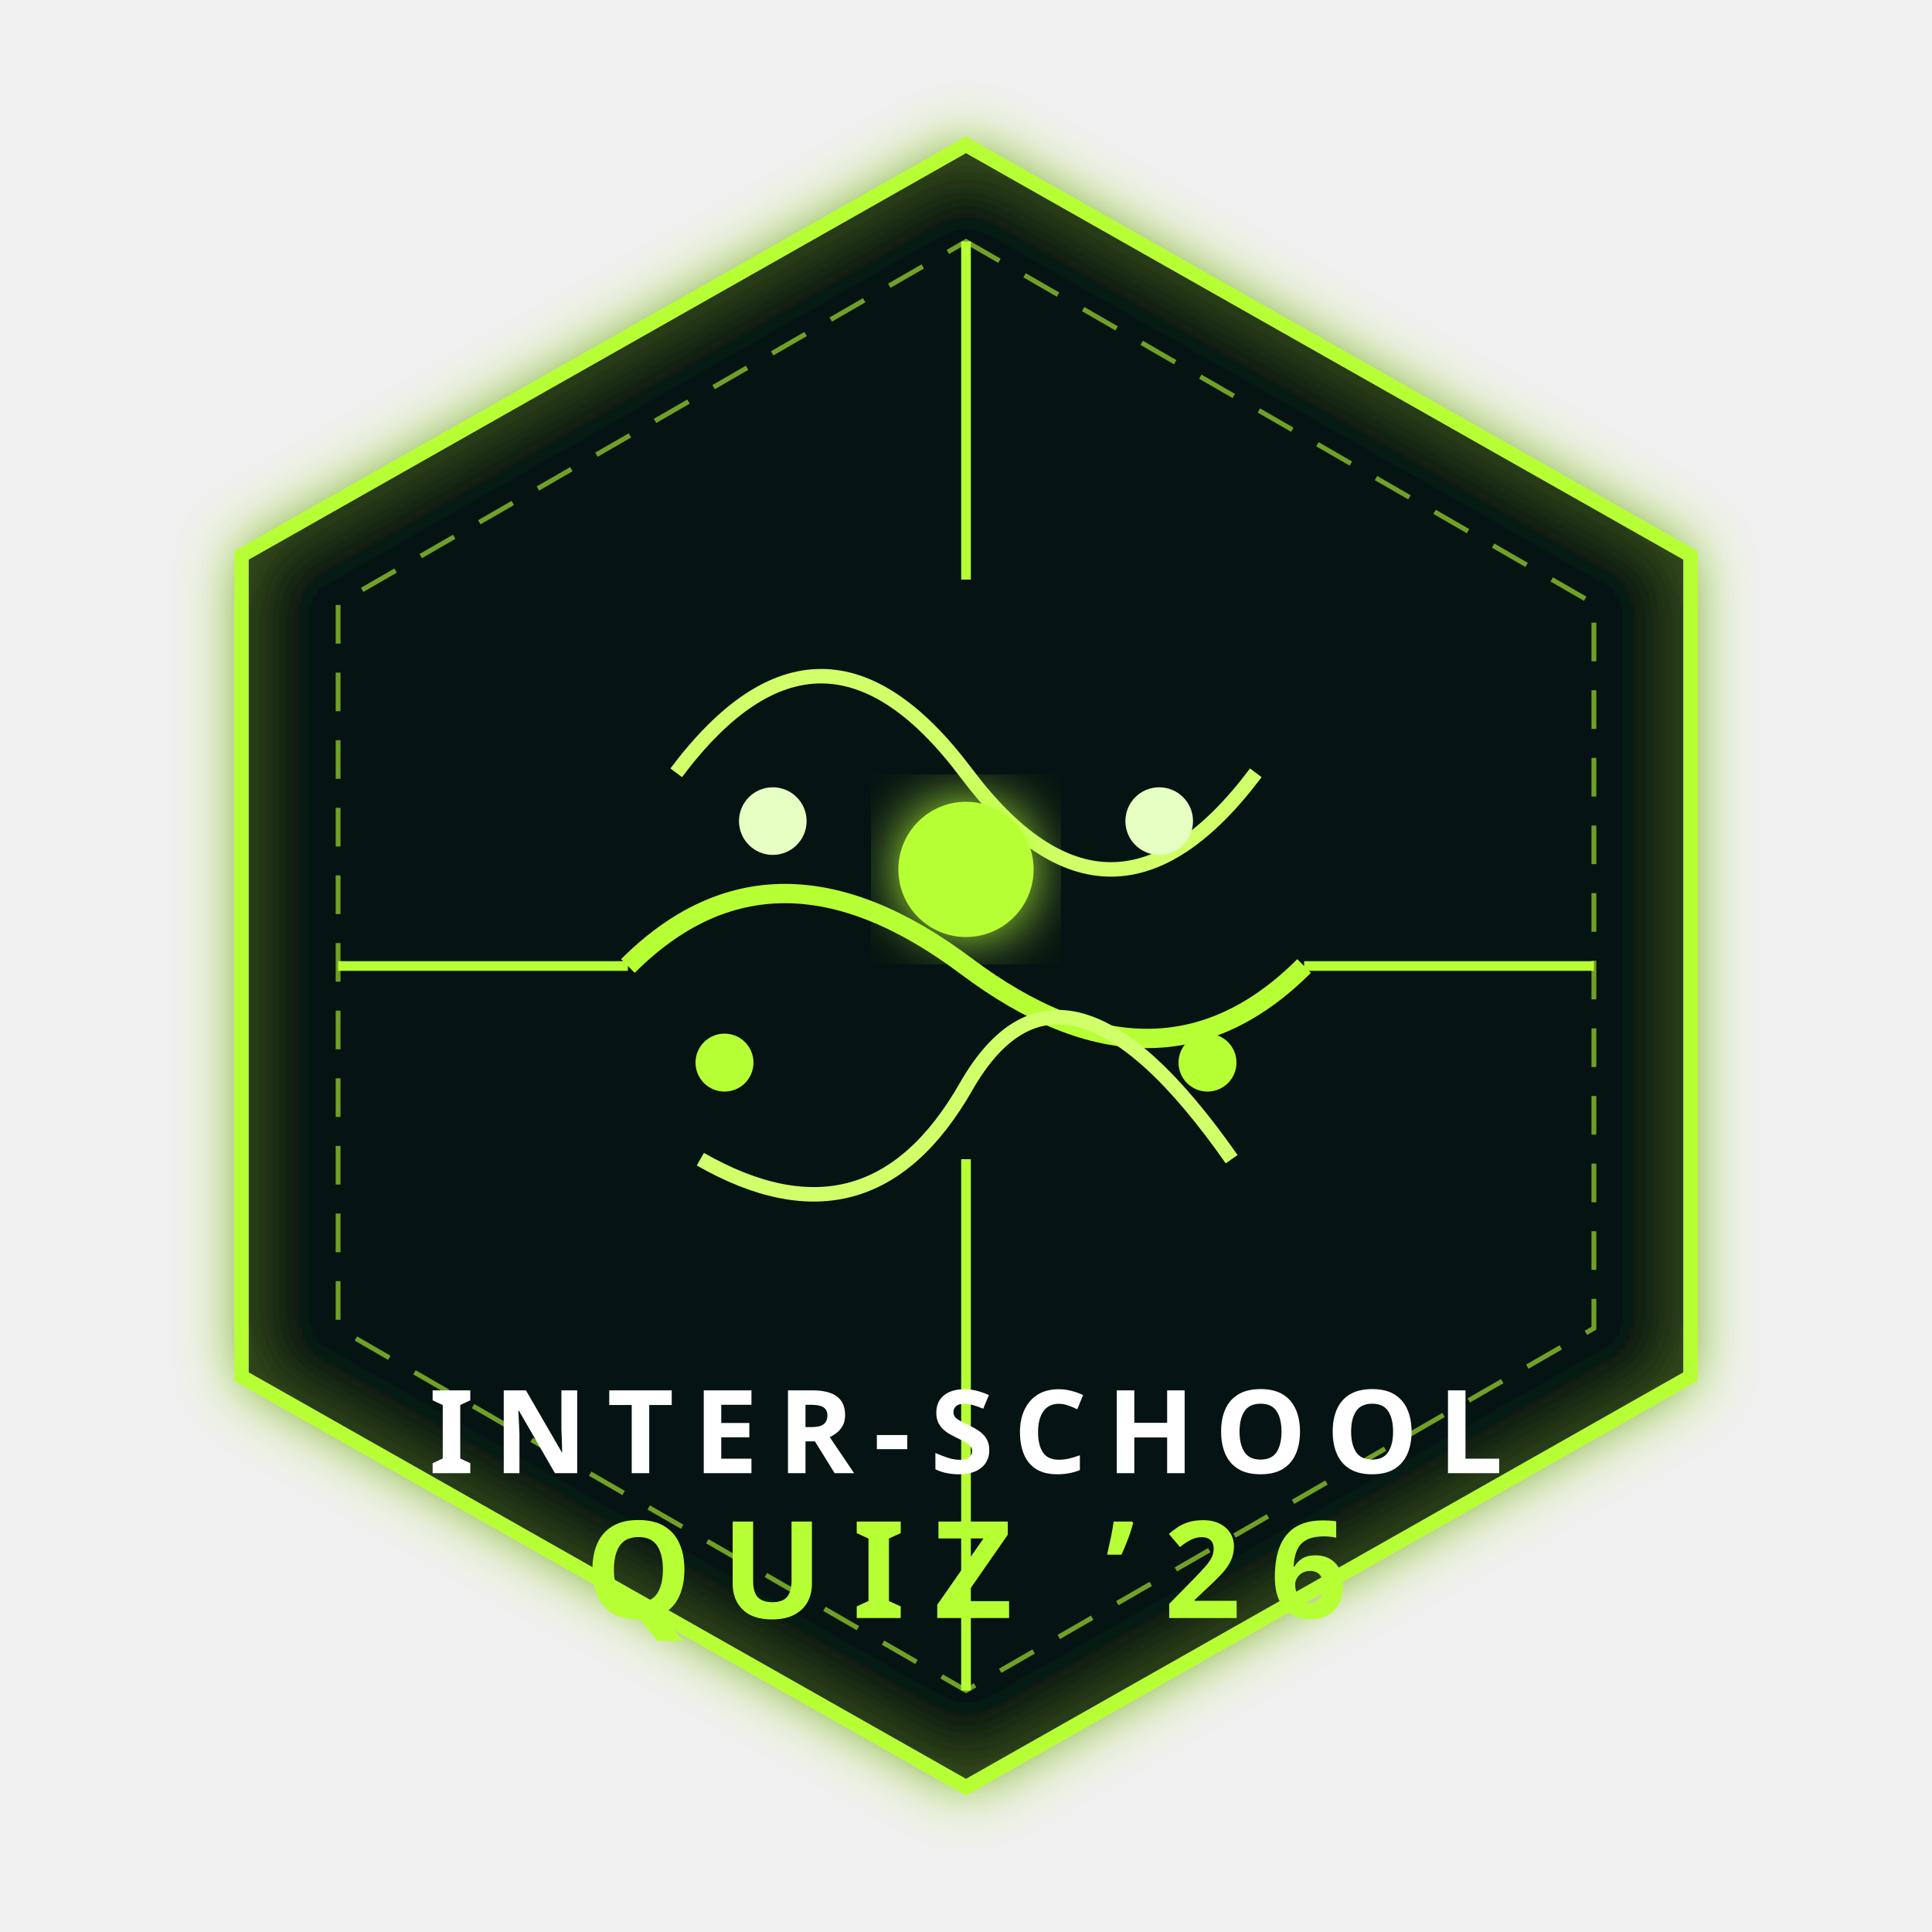
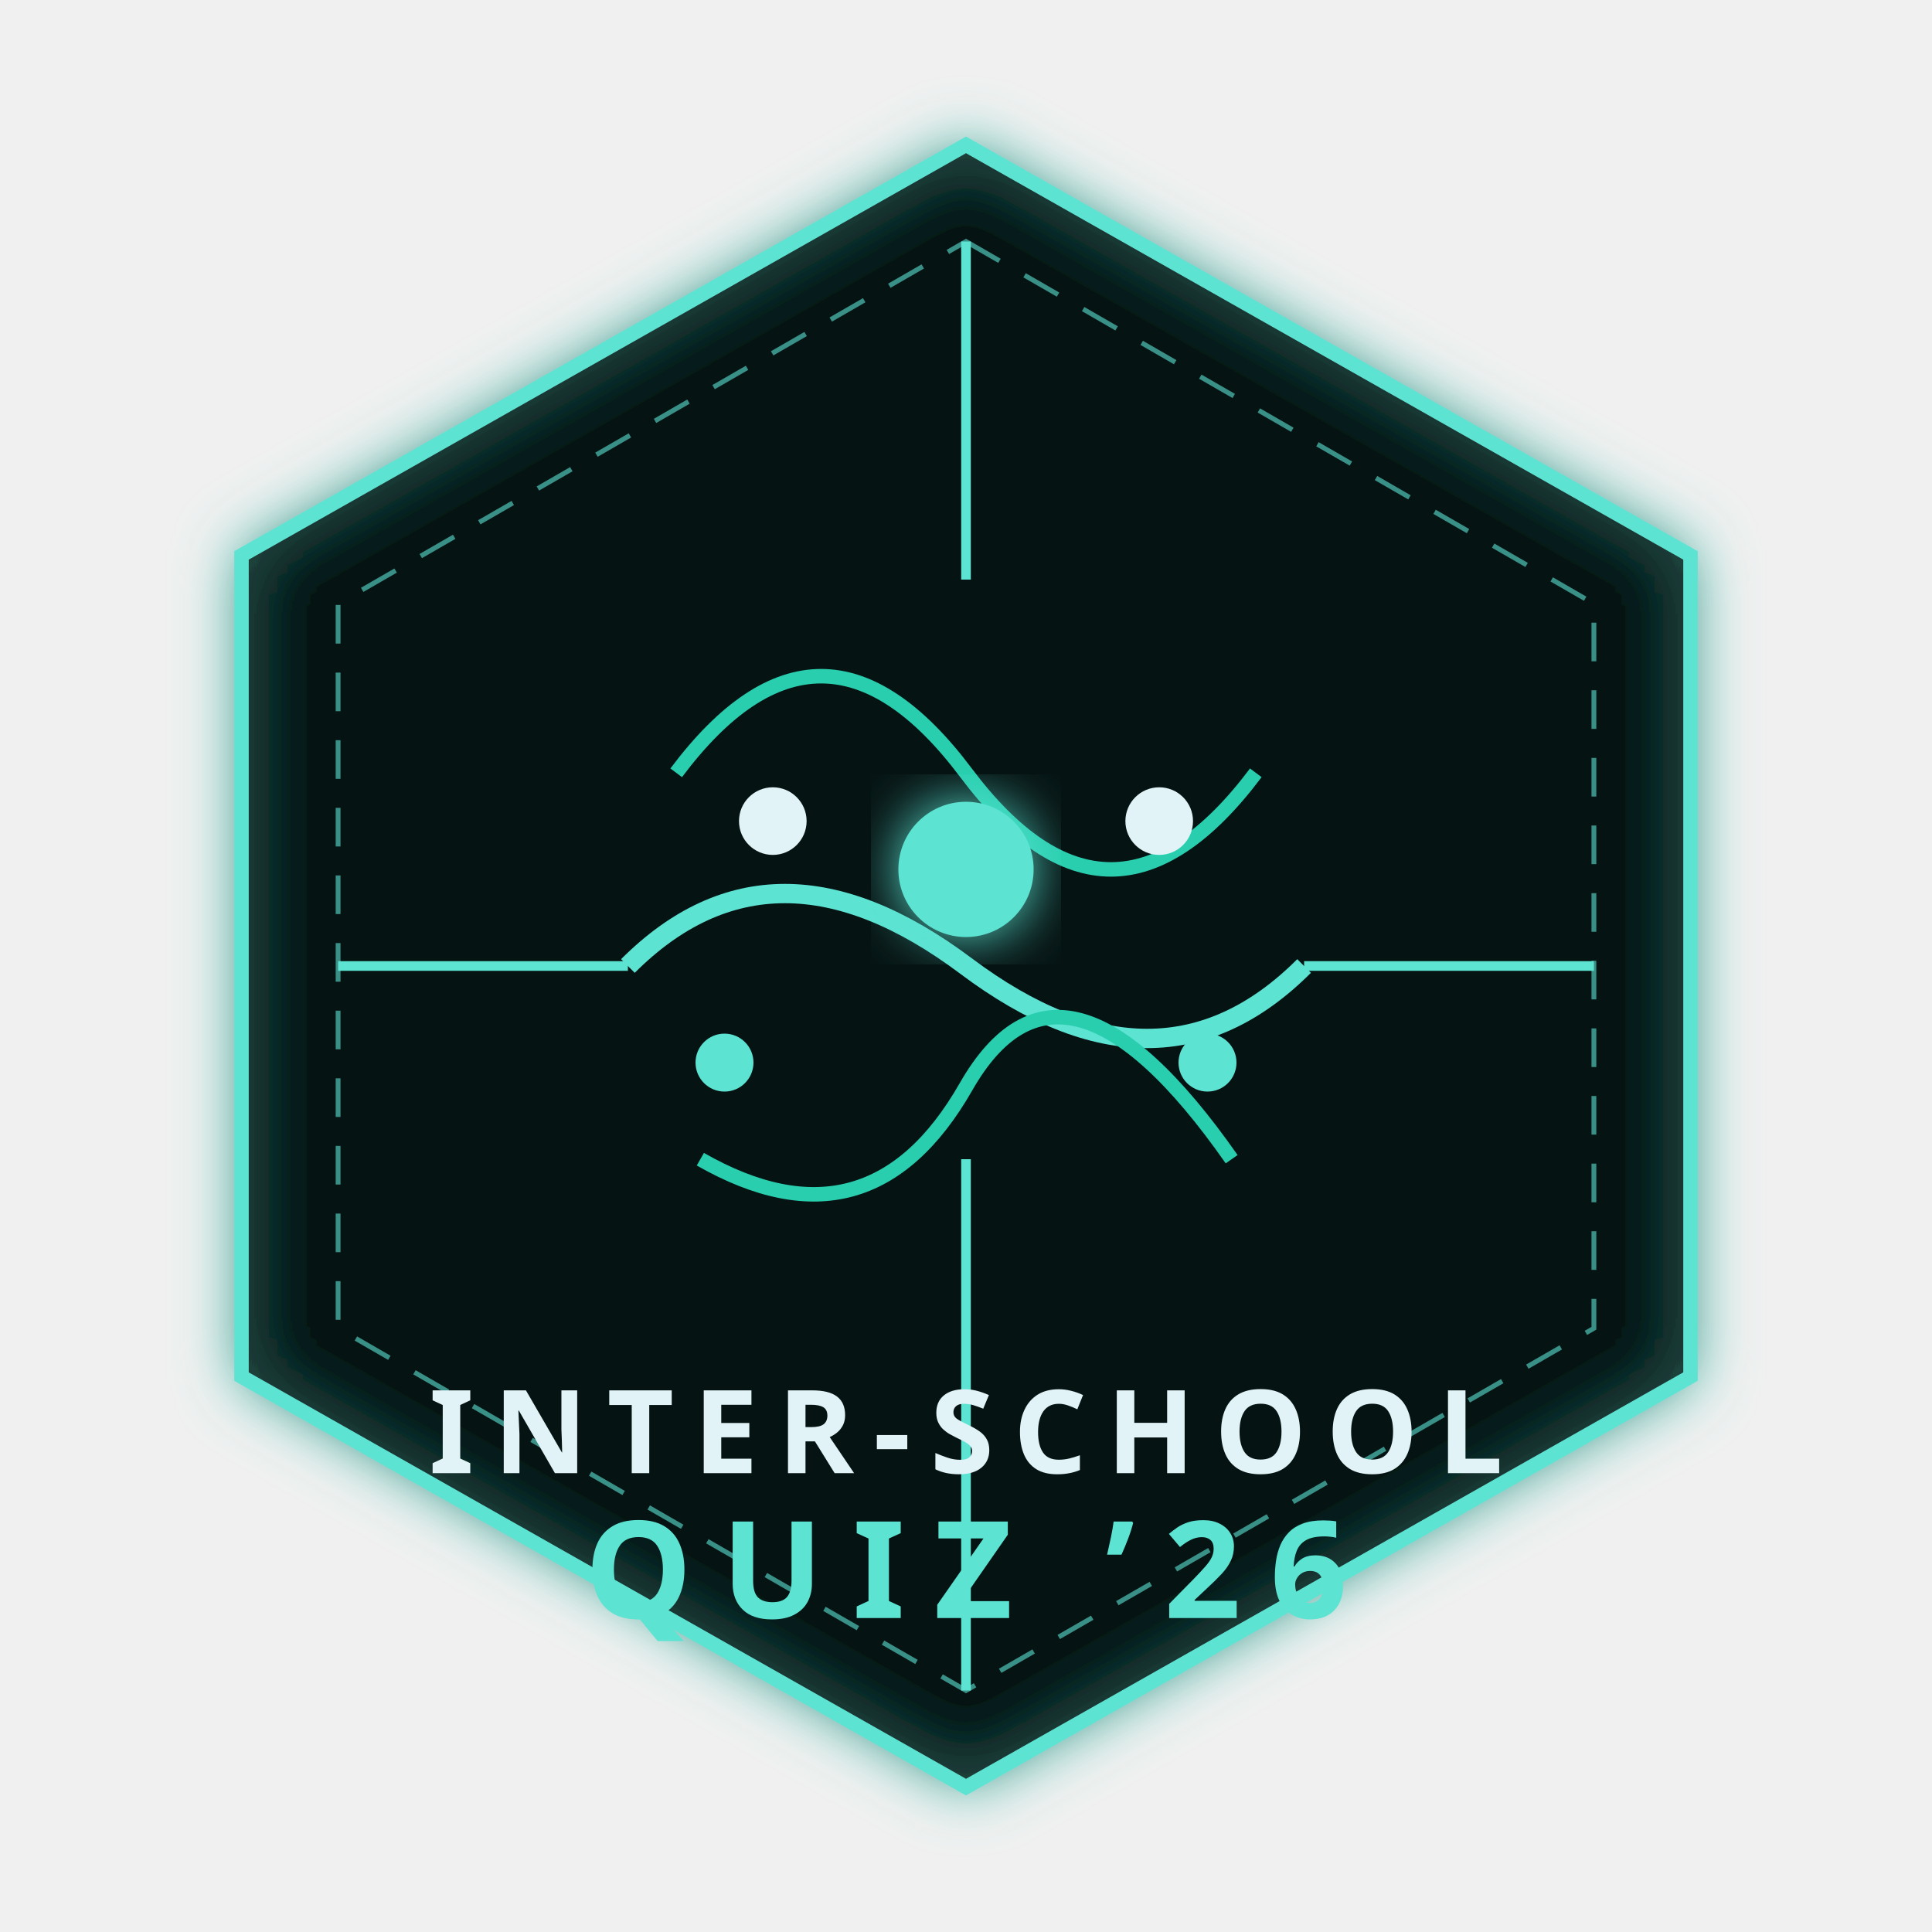
<svg xmlns="http://www.w3.org/2000/svg" viewBox="0 0 400 400" fill="none">
  <defs>
    <linearGradient id="qg1" x1="0%" y1="0%" x2="100%" y2="100%">
-       <stop offset="0%" stop-color="#D1FF6A" />
-       <stop offset="50%" stop-color="#B7FF35" />
-       <stop offset="100%" stop-color="#0A1710" />
+       <stop offset="0%" stop-color="#29CEAF" />
+       <stop offset="50%" stop-color="#5CE3D2" />
+       <stop offset="100%" stop-color="#0B7772" />
    </linearGradient>
    <filter id="qglow" x="-20%" y="-20%" width="140%" height="140%">
      <feGaussianBlur stdDeviation="6" result="blur" />
      <feComposite in="SourceGraphic" in2="blur" operator="over" />
    </filter>
  </defs>
-   <polygon points="200,30 350,115 350,285 200,370 50,285 50,115" stroke="#B7FF35" stroke-width="3" fill="#071109" fill-opacity="0.85" filter="url(#qglow)" />
-   <polygon points="200,50 330,125 330,275 200,350 70,275 70,125" stroke="#B7FF35" stroke-width="1" stroke-dasharray="8 6" stroke-opacity="0.6" fill="none" />
-   <path d="M140,160 Q170,120 200,160 T260,160" stroke="#D1FF6A" stroke-width="3" fill="none" />
-   <path d="M130,200 Q160,170 200,200 T270,200" stroke="#B7FF35" stroke-width="4" fill="none" />
-   <path d="M145,240 Q180,260 200,225 T255,240" stroke="#D1FF6A" stroke-width="3" fill="none" />
-   <circle cx="200" cy="180" r="14" fill="#B7FF35" filter="url(#qglow)" />
-   <circle cx="160" cy="170" r="7" fill="#E6FFC2" />
-   <circle cx="240" cy="170" r="7" fill="#E6FFC2" />
-   <circle cx="150" cy="220" r="6" fill="#B7FF35" />
-   <circle cx="250" cy="220" r="6" fill="#B7FF35" />
-   <line x1="200" y1="50" x2="200" y2="120" stroke="#B7FF35" stroke-width="2" />
-   <line x1="200" y1="240" x2="200" y2="350" stroke="#B7FF35" stroke-width="2" />
-   <line x1="70" y1="200" x2="130" y2="200" stroke="#B7FF35" stroke-width="2" />
-   <line x1="270" y1="200" x2="330" y2="200" stroke="#B7FF35" stroke-width="2" />
-   <text x="200" y="305" font-family="'Orbitron', sans-serif" font-weight="900" font-size="24" fill="#FFFFFF" text-anchor="middle" letter-spacing="4">INTER-SCHOOL</text>
-   <text x="200" y="335" font-family="'Orbitron', sans-serif" font-weight="900" font-size="28" fill="#B7FF35" text-anchor="middle" letter-spacing="6">QUIZ ’26</text>
+   <polygon points="200,30 350,115 350,285 200,370 50,285 50,115" stroke="#5CE3D2" stroke-width="3" fill="#07100B" fill-opacity="0.85" filter="url(#qglow)" />
+   <polygon points="200,50 330,125 330,275 200,350 70,275 70,125" stroke="#5CE3D2" stroke-width="1" stroke-dasharray="8 6" stroke-opacity="0.6" fill="none" />
+   <path d="M140,160 Q170,120 200,160 T260,160" stroke="#29CEAF" stroke-width="3" fill="none" />
+   <path d="M130,200 Q160,170 200,200 T270,200" stroke="#5CE3D2" stroke-width="4" fill="none" />
+   <path d="M145,240 Q180,260 200,225 T255,240" stroke="#29CEAF" stroke-width="3" fill="none" />
+   <circle cx="200" cy="180" r="14" fill="#5CE3D2" filter="url(#qglow)" />
+   <circle cx="160" cy="170" r="7" fill="#E1F3F7" />
+   <circle cx="240" cy="170" r="7" fill="#E1F3F7" />
+   <circle cx="150" cy="220" r="6" fill="#5CE3D2" />
+   <circle cx="250" cy="220" r="6" fill="#5CE3D2" />
+   <line x1="200" y1="50" x2="200" y2="120" stroke="#5CE3D2" stroke-width="2" />
+   <line x1="200" y1="240" x2="200" y2="350" stroke="#5CE3D2" stroke-width="2" />
+   <line x1="70" y1="200" x2="130" y2="200" stroke="#5CE3D2" stroke-width="2" />
+   <line x1="270" y1="200" x2="330" y2="200" stroke="#5CE3D2" stroke-width="2" />
+   <text x="200" y="305" font-family="'Orbitron', sans-serif" font-weight="900" font-size="24" fill="#E1F3F7" text-anchor="middle" letter-spacing="4">INTER-SCHOOL</text>
+   <text x="200" y="335" font-family="'Orbitron', sans-serif" font-weight="900" font-size="28" fill="#5CE3D2" text-anchor="middle" letter-spacing="6">QUIZ ’26</text>
</svg>
